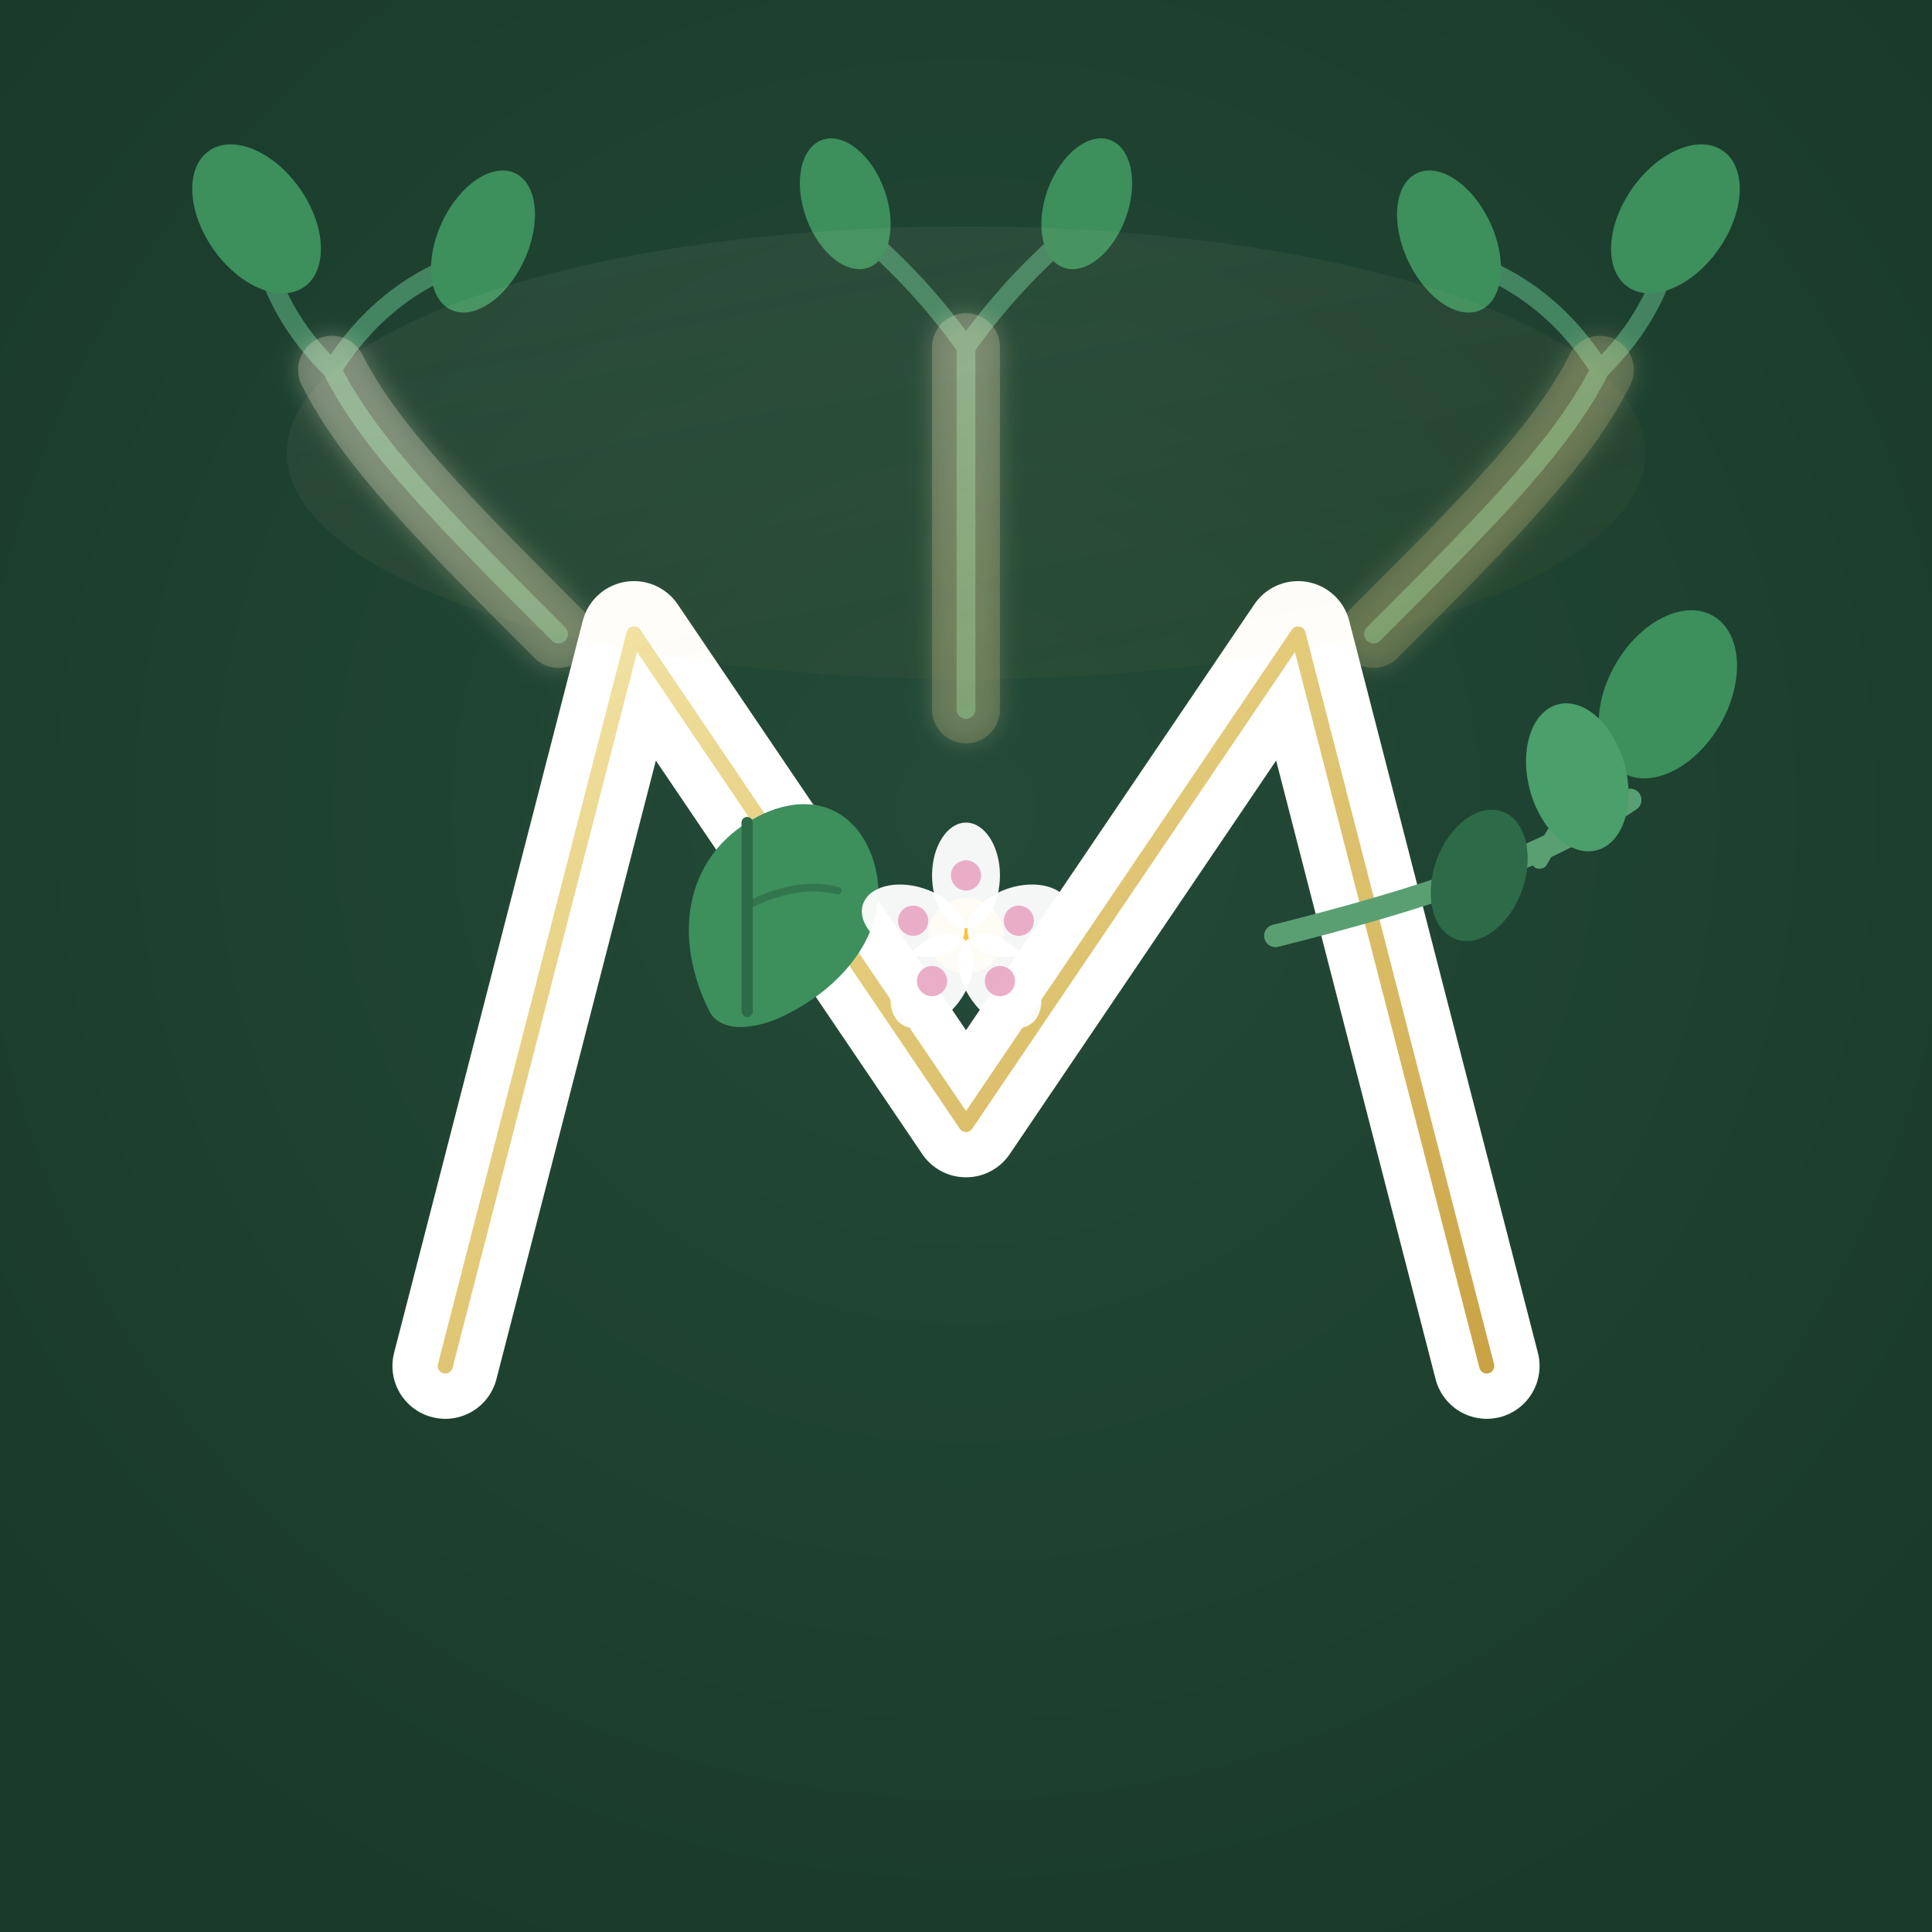
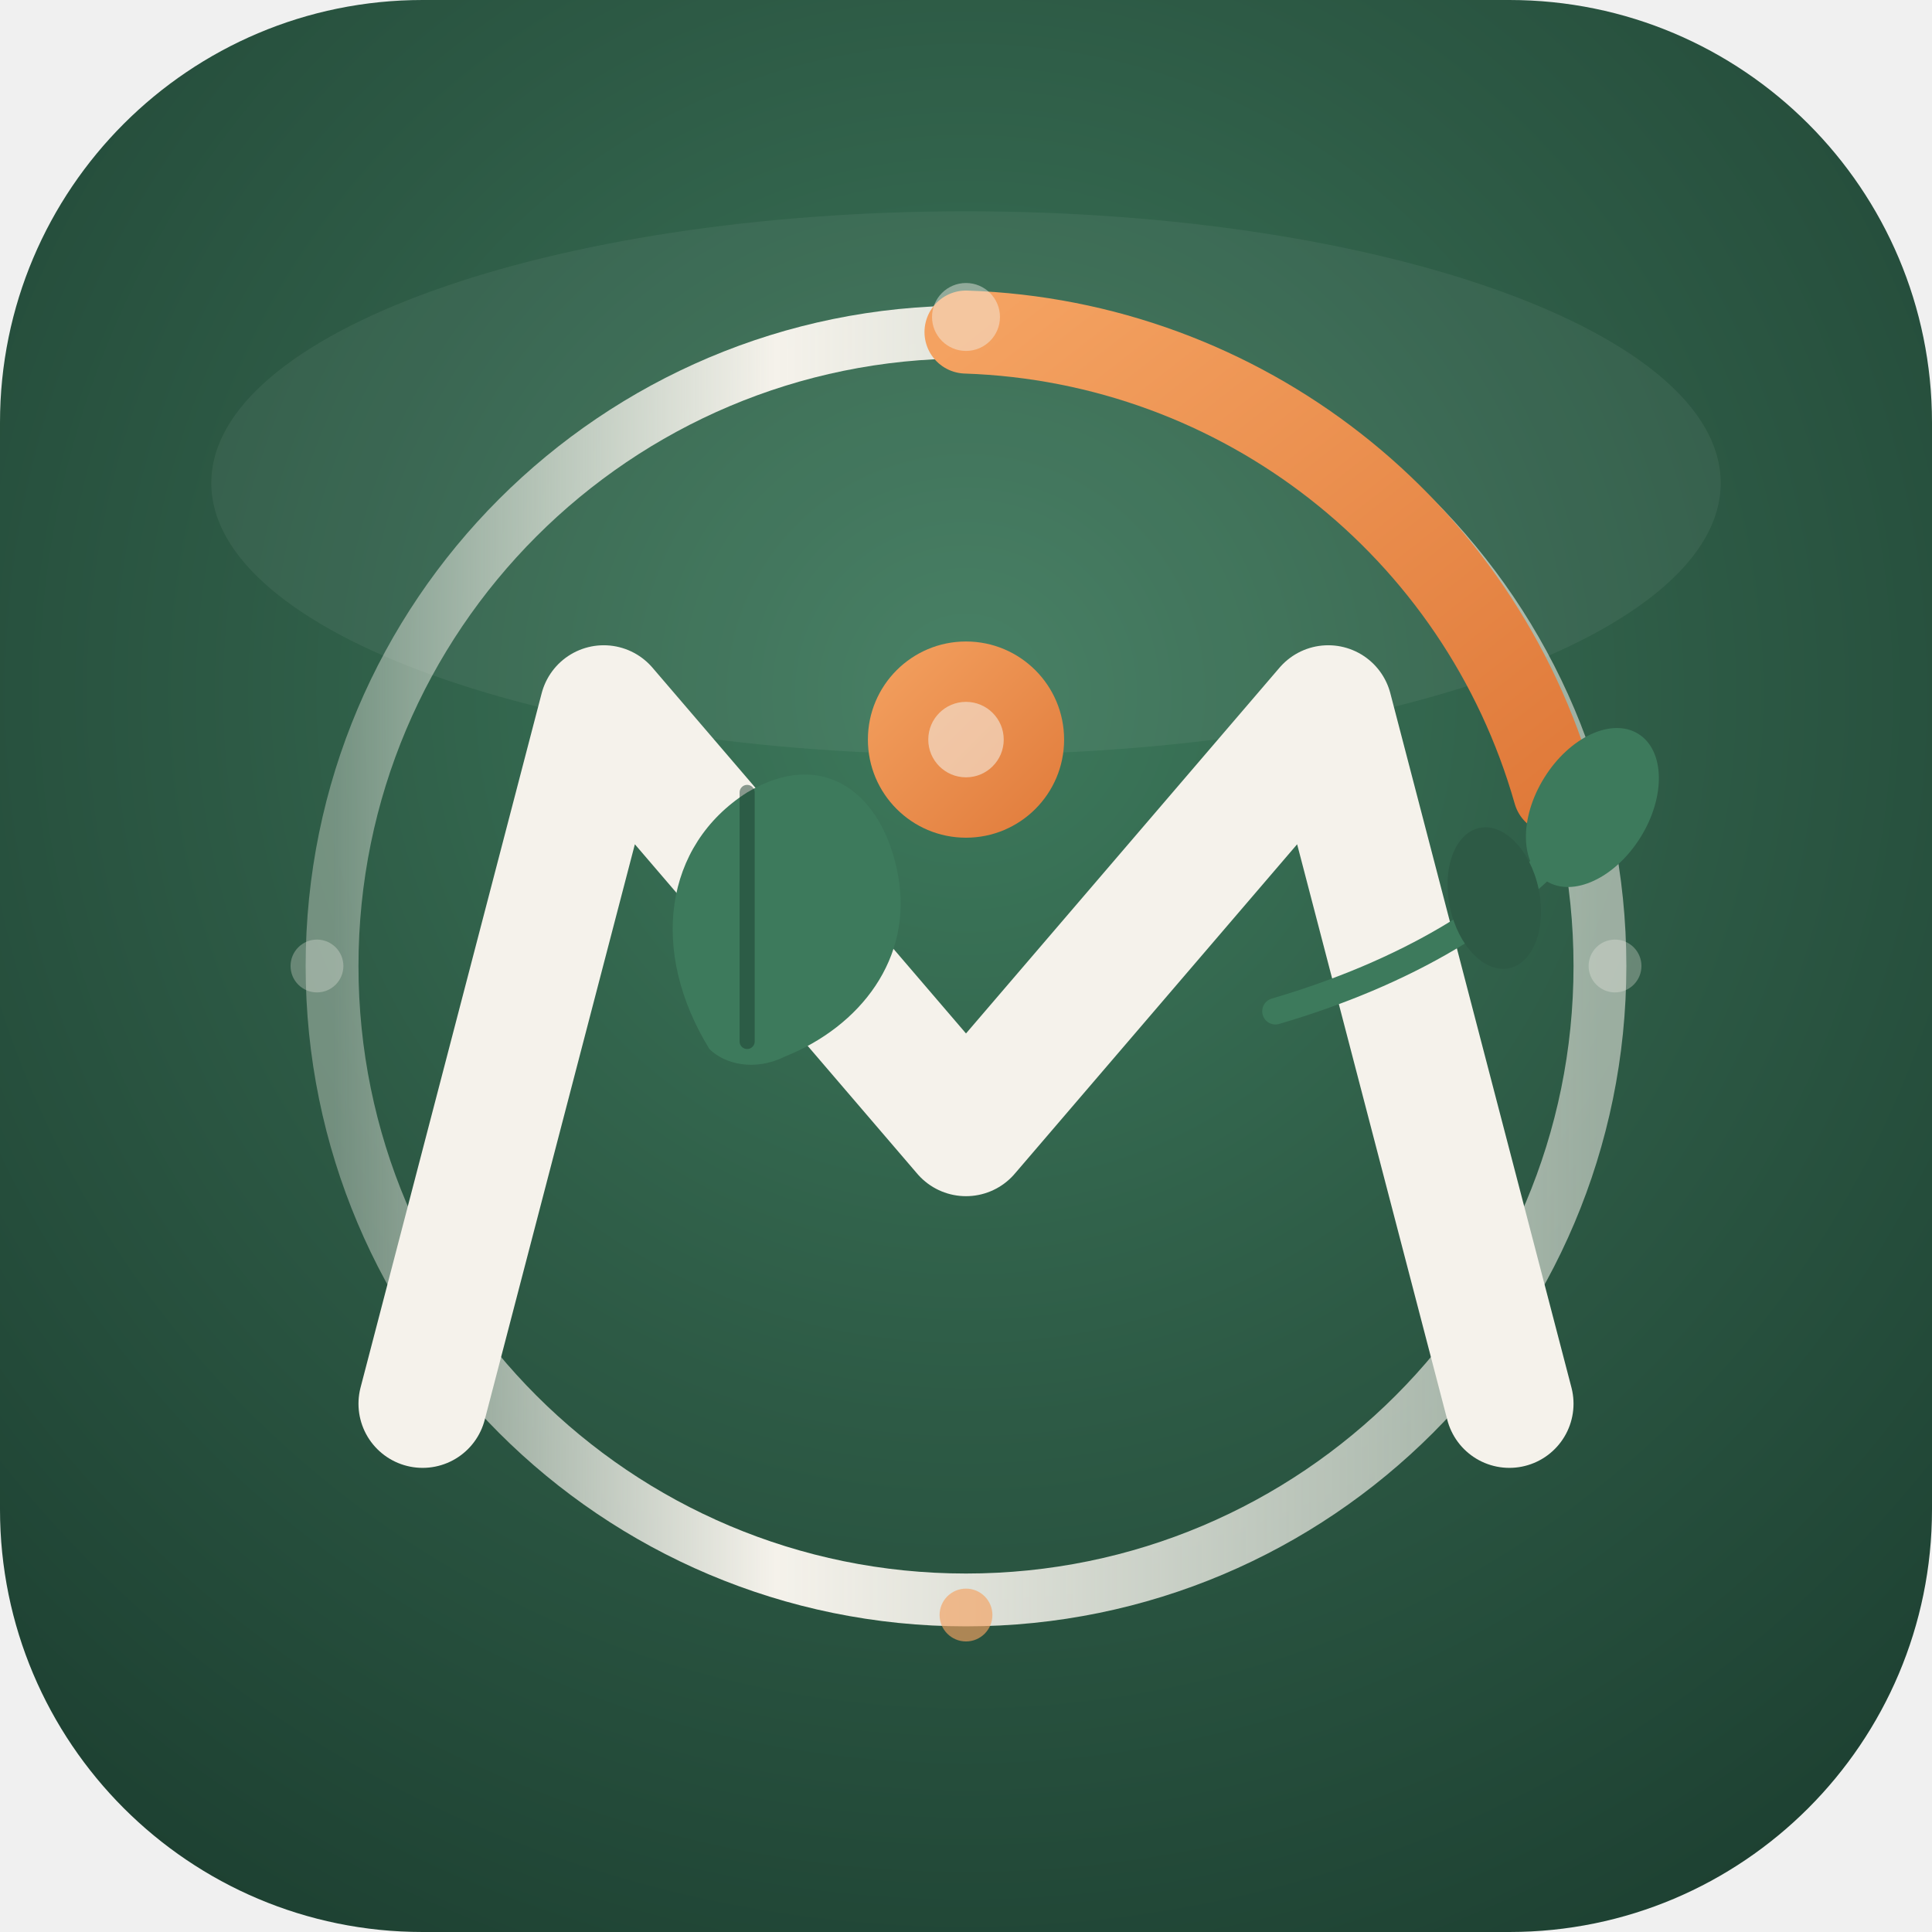
- <svg xmlns="http://www.w3.org/2000/svg" viewBox="0 0 512 512" fill="none">
+ <svg xmlns="http://www.w3.org/2000/svg" viewBox="0 0 512 512" fill="none" role="img" aria-label="Wilder">
  <defs>
-     <radialGradient id="bg" cx="50%" cy="42%" r="65%">
-       <stop offset="0%" stop-color="#234a38" />
-       <stop offset="100%" stop-color="#1a3a2a" />
+     <radialGradient id="wilder-bg" cx="50%" cy="36%" r="78%">
+       <stop offset="0%" stop-color="#3D7A5C" />
+       <stop offset="48%" stop-color="#2D5A45" />
+       <stop offset="100%" stop-color="#1B3D2F" />
    </radialGradient>
-     <linearGradient id="gold" x1="0%" y1="0%" x2="100%" y2="100%">
-       <stop offset="0%" stop-color="#f5e6a3" stop-opacity="0.95" />
-       <stop offset="45%" stop-color="#d4af37" stop-opacity="0.75" />
-       <stop offset="100%" stop-color="#b8860b" stop-opacity="0.85" />
+     <linearGradient id="wilder-sun" x1="0%" y1="0%" x2="100%" y2="100%">
+       <stop offset="0%" stop-color="#F4A261" />
+       <stop offset="100%" stop-color="#E07A3A" />
    </linearGradient>
-     <linearGradient id="goldSoft" x1="20%" y1="0%" x2="80%" y2="100%">
-       <stop offset="0%" stop-color="#fff8dc" stop-opacity="0.5" />
-       <stop offset="100%" stop-color="#d4af37" stop-opacity="0.25" />
+     <linearGradient id="wilder-ring" x1="0%" y1="0%" x2="100%" y2="0%">
+       <stop offset="0%" stop-color="#F5F2EB" stop-opacity="0.35" />
+       <stop offset="35%" stop-color="#F5F2EB" />
+       <stop offset="100%" stop-color="#F5F2EB" stop-opacity="0.55" />
    </linearGradient>
-     <filter id="goldGlow" x="-8%" y="-8%" width="116%" height="116%">
-       <feGaussianBlur in="SourceGraphic" stdDeviation="3" result="blur" />
-       <feMerge>
-         <feMergeNode in="blur" />
-         <feMergeNode in="SourceGraphic" />
-       </feMerge>
-     </filter>
  </defs>
-   <rect width="512" height="512" fill="#1a3a2a" />
-   <rect width="512" height="512" fill="url(#bg)" />
-   <g stroke="#4a8f6a" stroke-width="5" stroke-linecap="round" fill="none" opacity="0.85">
-     <path d="M148 168 C118 138, 98 118, 88 98" />
-     <path d="M88 98 C78 88, 72 78, 68 62" />
-     <path d="M88 98 C98 82, 112 72, 128 68" />
-     <path d="M364 168 C394 138, 414 118, 424 98" />
-     <path d="M424 98 C434 88, 440 78, 444 62" />
-     <path d="M424 98 C414 82, 400 72, 384 68" />
-     <path d="M256 188 C256 148, 256 118, 256 92" />
-     <path d="M256 92 C246 78, 236 68, 224 58" />
-     <path d="M256 92 C266 78, 276 68, 288 58" />
-   </g>
-   <g fill="#3d8f5c">
-     <ellipse cx="68" cy="58" rx="14" ry="22" transform="rotate(-35 68 58)" />
-     <ellipse cx="128" cy="64" rx="12" ry="20" transform="rotate(25 128 64)" />
-     <ellipse cx="444" cy="58" rx="14" ry="22" transform="rotate(35 444 58)" />
-     <ellipse cx="384" cy="64" rx="12" ry="20" transform="rotate(-25 384 64)" />
-     <ellipse cx="224" cy="54" rx="11" ry="18" transform="rotate(-20 224 54)" />
-     <ellipse cx="288" cy="54" rx="11" ry="18" transform="rotate(20 288 54)" />
-   </g>
-   <path d="M118 362 L168 168 L256 298 L344 168 L394 362        M148 168 C118 138, 98 118, 88 98        M364 168 C394 138, 414 118, 424 98        M256 188 C256 148, 256 118, 256 92" stroke="url(#goldSoft)" stroke-width="18" stroke-linecap="round" stroke-linejoin="round" fill="none" filter="url(#goldGlow)" opacity="0.55" />
-   <path d="M118 362 L168 168 L256 298 L344 168 L394 362" stroke="#ffffff" stroke-width="28" stroke-linecap="round" stroke-linejoin="round" fill="none" />
-   <path d="M118 362 L168 168 L256 298 L344 168 L394 362" stroke="url(#gold)" stroke-width="4" stroke-linecap="round" stroke-linejoin="round" fill="none" opacity="0.9" />
-   <g>
-     <path d="M338 248 C378 238, 408 228, 432 212" stroke="#5a9f72" stroke-width="6" stroke-linecap="round" fill="none" />
-     <path d="M408 228 C418 210, 428 198, 442 188" stroke="#5a9f72" stroke-width="4.5" stroke-linecap="round" fill="none" />
-     <ellipse cx="442" cy="184" rx="16" ry="24" fill="#3d8f5c" transform="rotate(30 442 184)" />
-     <ellipse cx="418" cy="206" rx="13" ry="20" fill="#4a9f6a" transform="rotate(-15 418 206)" />
-     <ellipse cx="392" cy="232" rx="12" ry="18" fill="#2d6b48" transform="rotate(20 392 232)" />
-   </g>
-   <g>
-     <path d="M188 268 C178 248, 182 228, 198 218 C214 208, 228 214, 232 230 C236 246, 224 262, 206 270 C196 274, 190 272, 188 268 Z" fill="#3d8f5c" />
-     <path d="M198 218 L198 268" stroke="#2d6b48" stroke-width="3" stroke-linecap="round" />
-     <path d="M198 240 C206 236, 214 234, 222 236" stroke="#2d6b48" stroke-width="2" stroke-linecap="round" opacity="0.7" />
-   </g>
-   <g transform="translate(256 248)">
-     <circle cx="0" cy="0" r="10" fill="#f5c542" />
-     <ellipse cx="0" cy="-16" rx="9" ry="14" fill="#ffffff" opacity="0.95" />
-     <ellipse cx="14" cy="-4" rx="9" ry="14" fill="#ffffff" opacity="0.95" transform="rotate(72 14 -4)" />
-     <ellipse cx="9" cy="12" rx="9" ry="14" fill="#ffffff" opacity="0.95" transform="rotate(144 9 12)" />
-     <ellipse cx="-9" cy="12" rx="9" ry="14" fill="#ffffff" opacity="0.95" transform="rotate(216 -9 12)" />
-     <ellipse cx="-14" cy="-4" rx="9" ry="14" fill="#ffffff" opacity="0.95" transform="rotate(288 -14 -4)" />
-     <circle cx="0" cy="-16" r="4" fill="#e8a0bf" opacity="0.85" />
-     <circle cx="14" cy="-4" r="4" fill="#e8a0bf" opacity="0.85" />
-     <circle cx="9" cy="12" r="4" fill="#e8a0bf" opacity="0.85" />
-     <circle cx="-9" cy="12" r="4" fill="#e8a0bf" opacity="0.85" />
-     <circle cx="-14" cy="-4" r="4" fill="#e8a0bf" opacity="0.85" />
-   </g>
-   <ellipse cx="256" cy="120" rx="180" ry="60" fill="url(#goldSoft)" opacity="0.12" />
+   <rect width="512" height="512" rx="112" fill="url(#wilder-bg)" />
+   <ellipse cx="256" cy="128" rx="200" ry="72" fill="#F5F2EB" opacity="0.06" />
+   <circle cx="256" cy="256" r="168" stroke="url(#wilder-ring)" stroke-width="14" fill="none" />
+   <path d="M256 88 A168 168 0 0 1 412 210" stroke="url(#wilder-sun)" stroke-width="22" stroke-linecap="round" fill="none" />
+   <path d="M112 372 L160 188 L256 300 L352 188 L400 372" stroke="#F5F2EB" stroke-width="34" stroke-linecap="round" stroke-linejoin="round" fill="none" />
+   <path d="M188 278 C172 252 176 224 198 210 C218 198 234 210 238 232 C242 254 228 272 208 280 C200 284 192 282 188 278 Z" fill="#3D7A5C" />
+   <path d="M198 210 L198 276" stroke="#1B3D2F" stroke-width="4" stroke-linecap="round" opacity="0.5" />
+   <circle cx="256" cy="196" r="26" fill="url(#wilder-sun)" />
+   <circle cx="256" cy="196" r="10" fill="#F5F2EB" opacity="0.55" />
+   <path d="M338 268 C372 258 400 242 418 220" stroke="#3D7A5C" stroke-width="7" stroke-linecap="round" fill="none" />
+   <ellipse cx="422" cy="214" rx="15" ry="23" fill="#3D7A5C" transform="rotate(32 422 214)" />
+   <ellipse cx="396" cy="238" rx="12" ry="19" fill="#2D5A45" transform="rotate(-12 396 238)" />
+   <circle cx="256" cy="84" r="9" fill="#F5F2EB" opacity="0.45" />
+   <circle cx="428" cy="256" r="7" fill="#F5F2EB" opacity="0.3" />
+   <circle cx="84" cy="256" r="7" fill="#F5F2EB" opacity="0.3" />
+   <circle cx="256" cy="428" r="7" fill="#F4A261" opacity="0.65" />
</svg>
